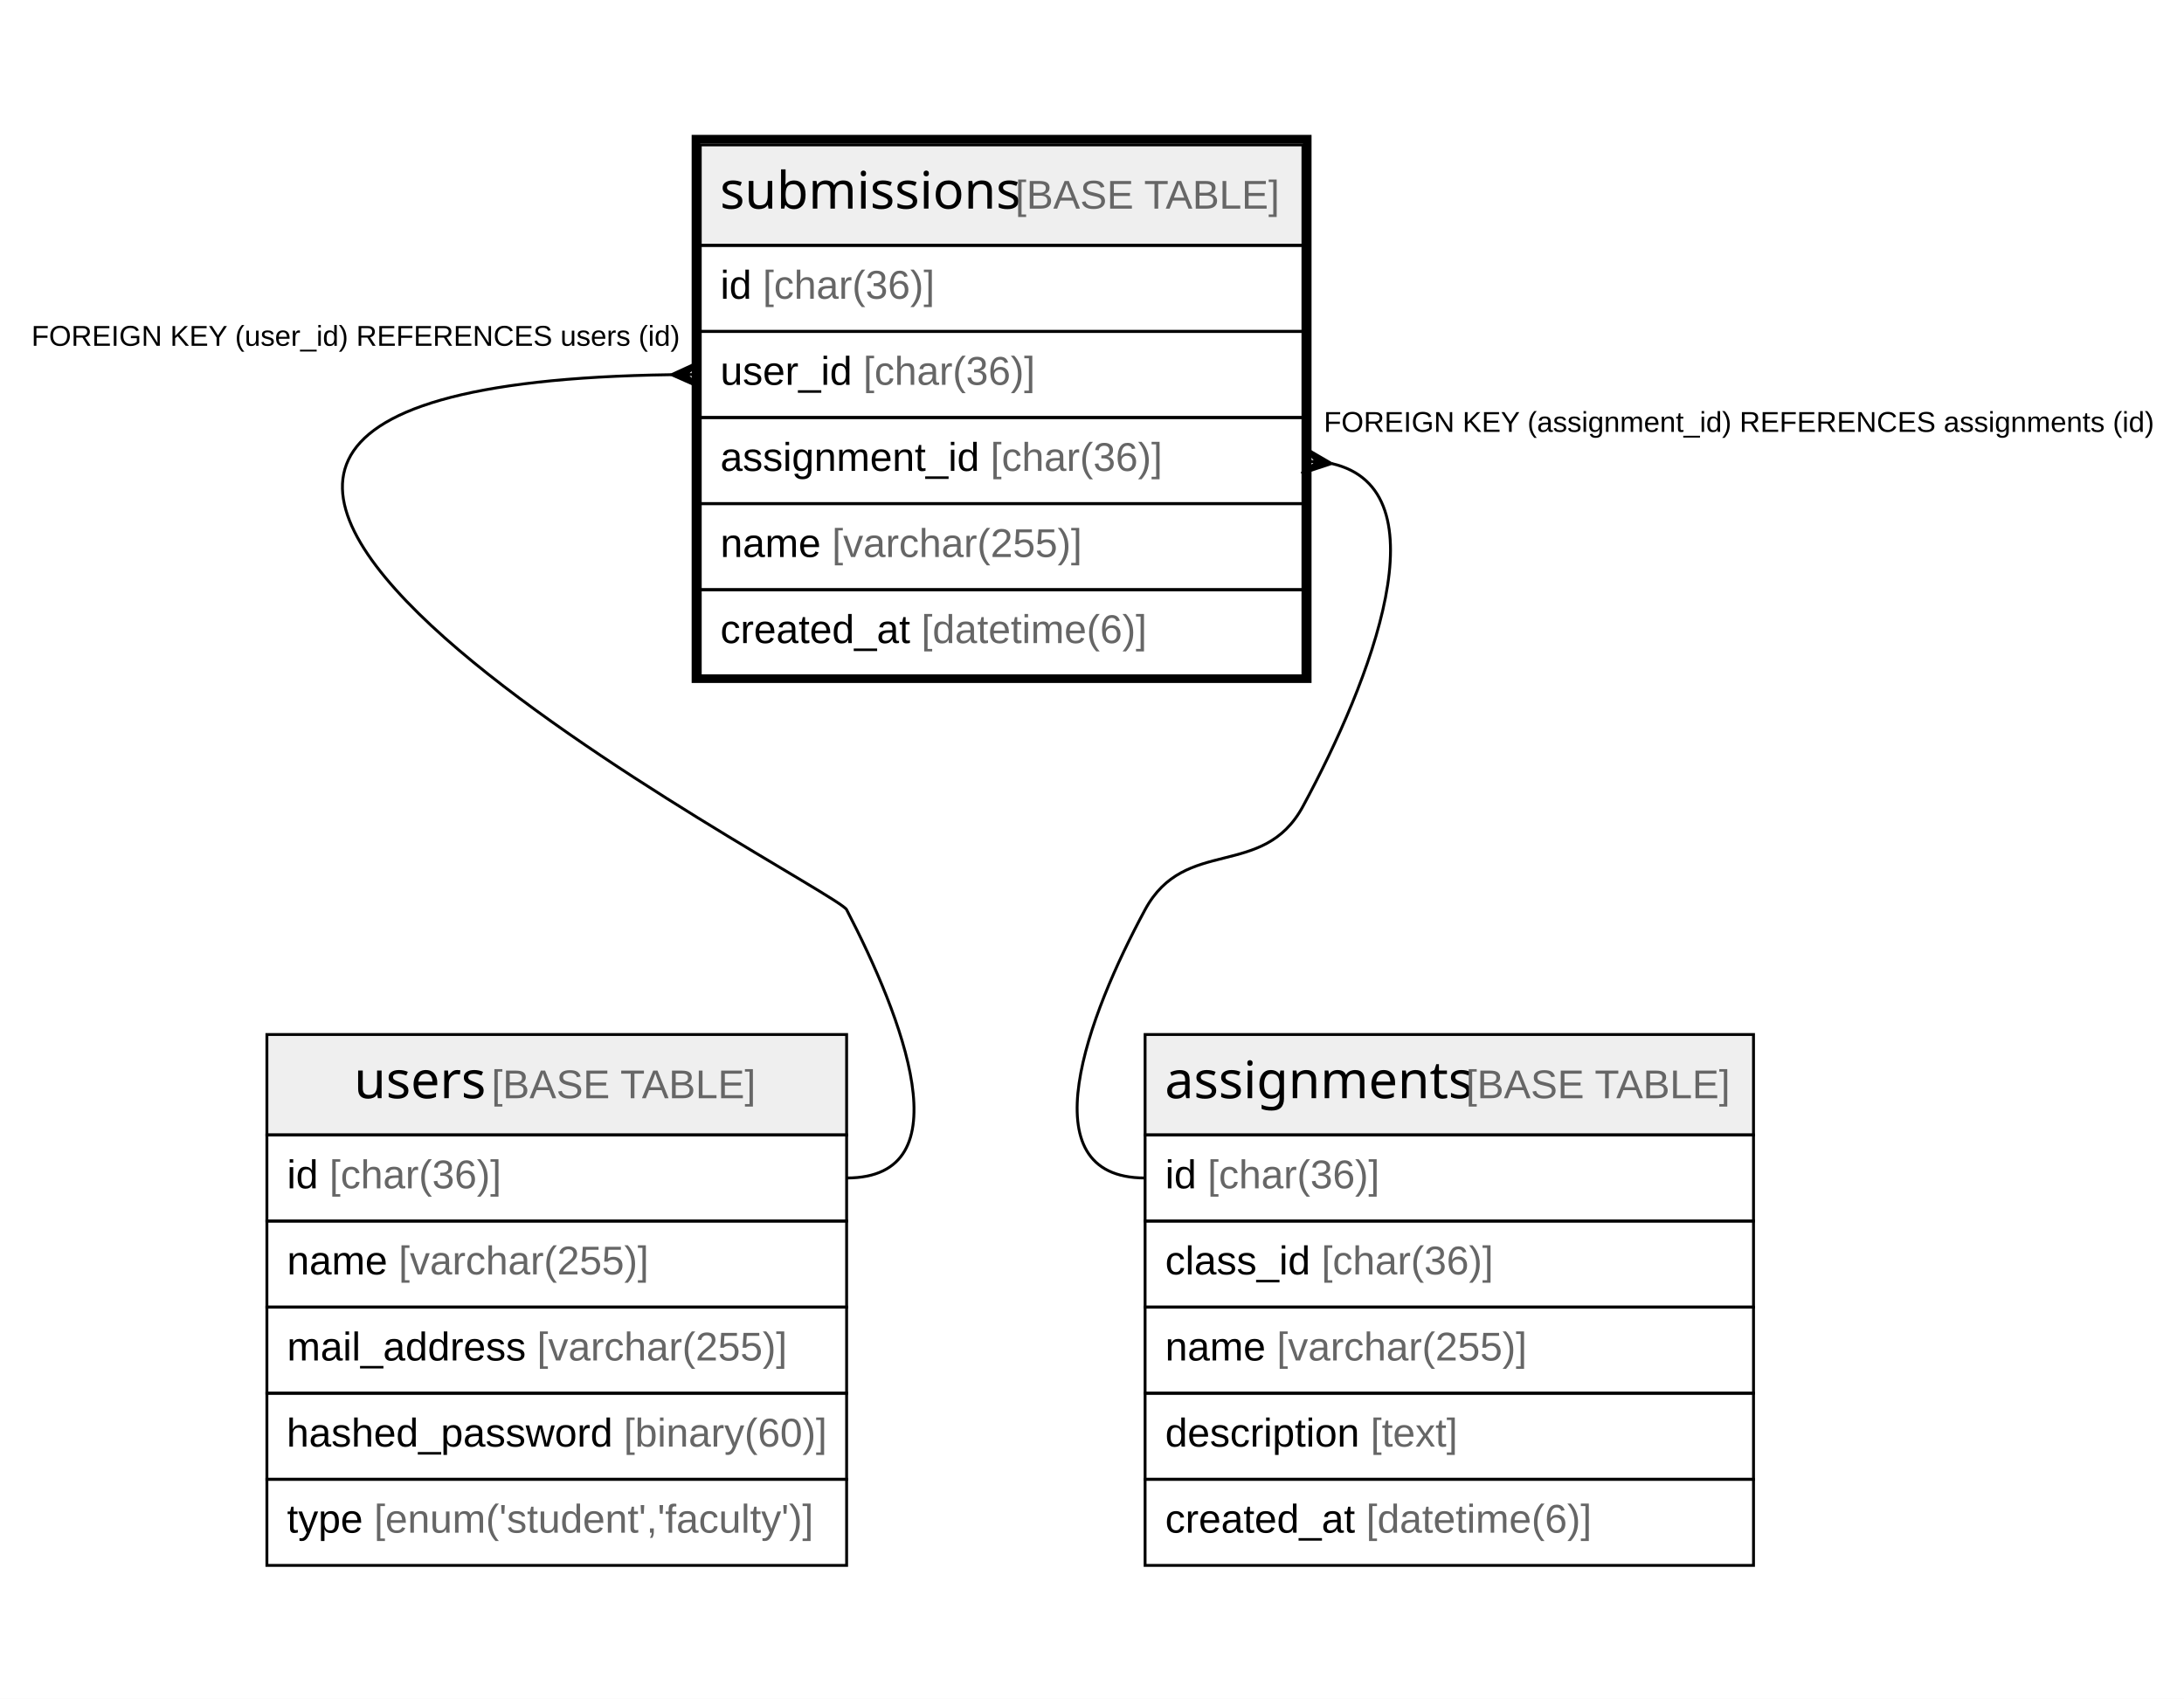
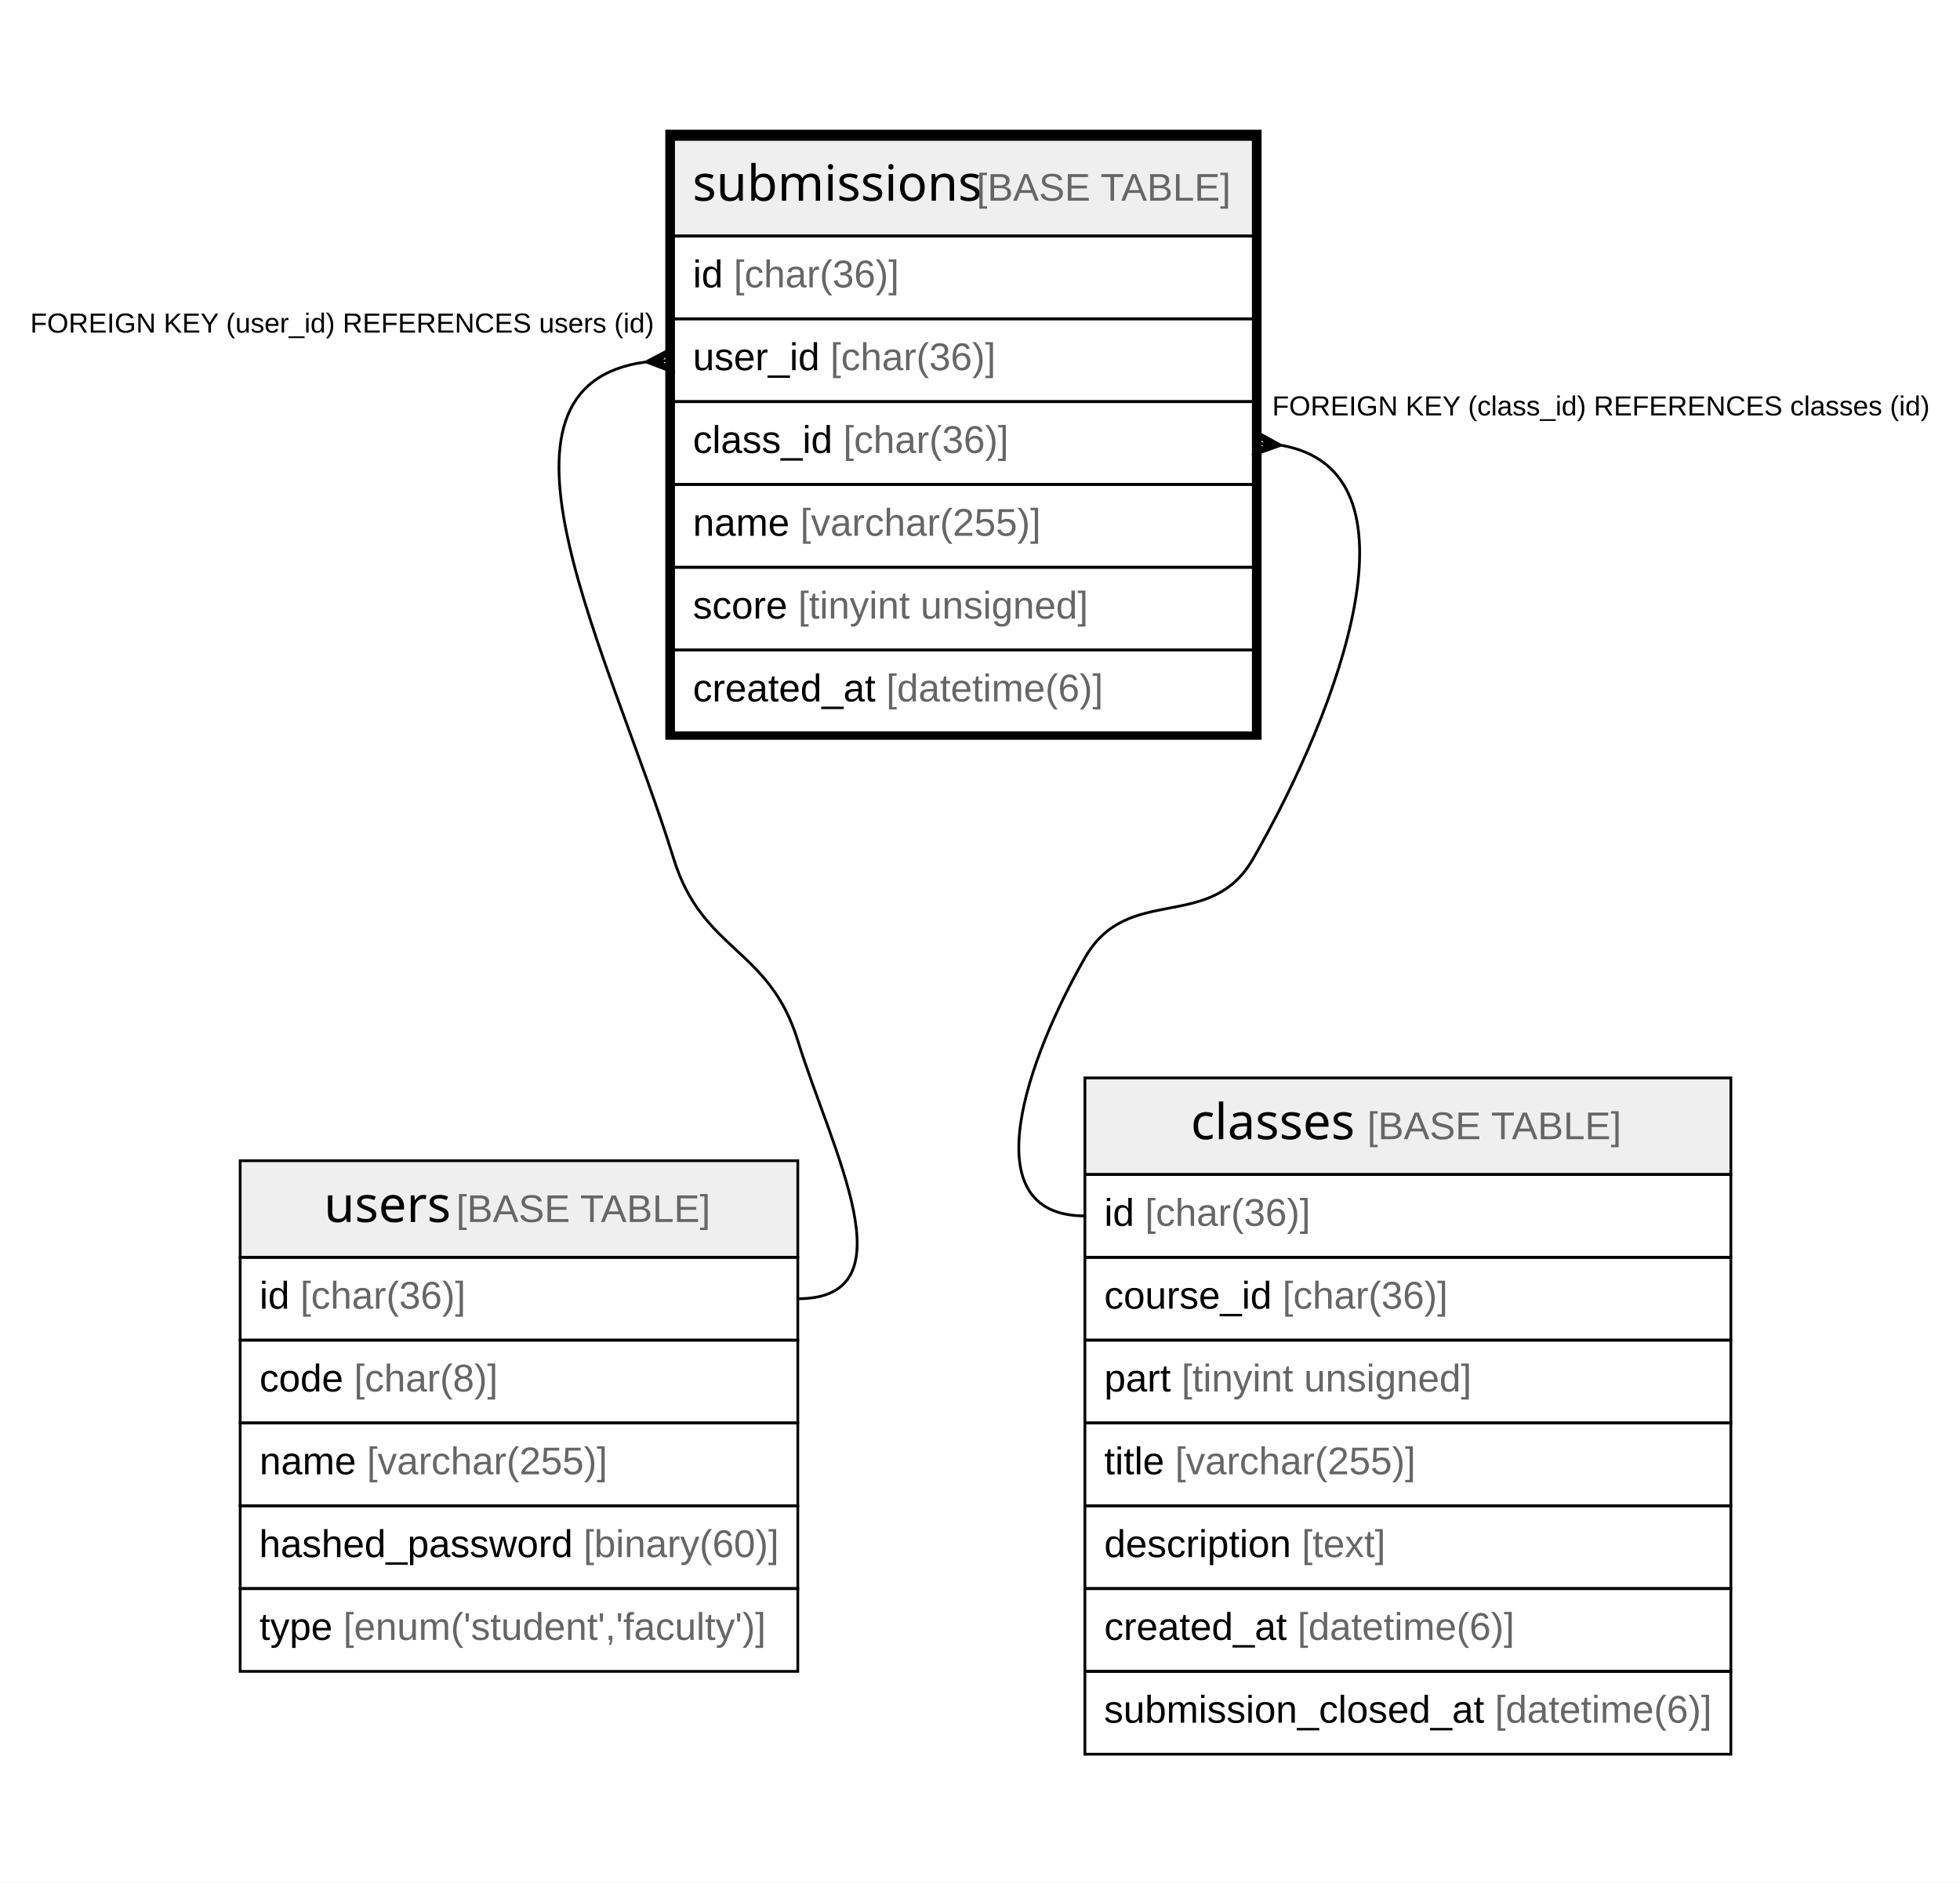
- <svg xmlns="http://www.w3.org/2000/svg" width="761pt" height="592pt" viewBox="0.00 0.00 761.00 592.00">
-   <g id="graph0" class="graph" transform="scale(1 1) rotate(0) translate(4 588)">
-     <polygon fill="#ffffff" stroke="transparent" points="-4,4 -4,-588 757,-588 757,4 -4,4" />
+ <svg xmlns="http://www.w3.org/2000/svg" width="710pt" height="682pt" viewBox="0.00 0.00 710.00 682.00">
+   <g id="graph0" class="graph" transform="scale(1 1) rotate(0) translate(4 678)">
+     <polygon fill="#ffffff" stroke="transparent" points="-4,4 -4,-678 706,-678 706,4 -4,4" />
    <g id="node1" class="node">
-       <polygon fill="#efefef" stroke="transparent" points="240,-502.5 240,-537.5 450,-537.5 450,-502.5 240,-502.5" />
-       <polygon fill="none" stroke="#000000" points="240,-502.5 240,-537.5 450,-537.5 450,-502.5 240,-502.5" />
-       <text text-anchor="start" x="246.87" y="-515.3" font-family="Arial Bold" font-size="18.00" fill="#000000">submissions</text>
-       <text text-anchor="start" x="345.876" y="-515.3" font-family="Arial" font-size="14.00" fill="#000000"> </text>
-       <text text-anchor="start" x="349.766" y="-515.3" font-family="Arial" font-size="14.00" fill="#666666">[BASE TABLE]</text>
+       <polygon fill="#efefef" stroke="transparent" points="240,-592.5 240,-627.5 450,-627.5 450,-592.5 240,-592.5" />
+       <polygon fill="none" stroke="#000000" points="240,-592.5 240,-627.5 450,-627.5 450,-592.5 240,-592.5" />
+       <text text-anchor="start" x="246.87" y="-605.3" font-family="Arial Bold" font-size="18.00" fill="#000000">submissions</text>
+       <text text-anchor="start" x="345.876" y="-605.3" font-family="Arial" font-size="14.00" fill="#000000"> </text>
+       <text text-anchor="start" x="349.766" y="-605.3" font-family="Arial" font-size="14.00" fill="#666666">[BASE TABLE]</text>
+       <polygon fill="none" stroke="#000000" points="240,-562.5 240,-592.5 450,-592.5 450,-562.5 240,-562.5" />
+       <text text-anchor="start" x="247" y="-573.9" font-family="Arial" font-size="14.00" fill="#000000">id </text>
+       <text text-anchor="start" x="261.78" y="-573.9" font-family="Arial" font-size="14.00" fill="#666666">[char(36)]</text>
+       <polygon fill="none" stroke="#000000" points="240,-532.5 240,-562.5 450,-562.5 450,-532.5 240,-532.5" />
+       <text text-anchor="start" x="247" y="-543.9" font-family="Arial" font-size="14.00" fill="#000000">user_id </text>
+       <text text-anchor="start" x="296.788" y="-543.9" font-family="Arial" font-size="14.00" fill="#666666">[char(36)]</text>
+       <polygon fill="none" stroke="#000000" points="240,-502.5 240,-532.5 450,-532.5 450,-502.5 240,-502.5" />
+       <text text-anchor="start" x="247" y="-513.9" font-family="Arial" font-size="14.00" fill="#000000">class_id </text>
+       <text text-anchor="start" x="301.452" y="-513.9" font-family="Arial" font-size="14.00" fill="#666666">[char(36)]</text>
      <polygon fill="none" stroke="#000000" points="240,-472.5 240,-502.5 450,-502.5 450,-472.5 240,-472.5" />
-       <text text-anchor="start" x="247" y="-483.9" font-family="Arial" font-size="14.00" fill="#000000">id </text>
-       <text text-anchor="start" x="261.78" y="-483.9" font-family="Arial" font-size="14.00" fill="#666666">[char(36)]</text>
+       <text text-anchor="start" x="247" y="-483.9" font-family="Arial" font-size="14.00" fill="#000000">name </text>
+       <text text-anchor="start" x="285.899" y="-483.9" font-family="Arial" font-size="14.00" fill="#666666">[varchar(255)]</text>
      <polygon fill="none" stroke="#000000" points="240,-442.5 240,-472.5 450,-472.5 450,-442.5 240,-442.5" />
-       <text text-anchor="start" x="247" y="-453.9" font-family="Arial" font-size="14.00" fill="#000000">user_id </text>
-       <text text-anchor="start" x="296.788" y="-453.9" font-family="Arial" font-size="14.00" fill="#666666">[char(36)]</text>
+       <text text-anchor="start" x="247" y="-453.9" font-family="Arial" font-size="14.00" fill="#000000">score </text>
+       <text text-anchor="start" x="285.116" y="-453.9" font-family="Arial" font-size="14.00" fill="#666666">[tinyint unsigned]</text>
      <polygon fill="none" stroke="#000000" points="240,-412.5 240,-442.5 450,-442.5 450,-412.5 240,-412.5" />
-       <text text-anchor="start" x="247" y="-423.9" font-family="Arial" font-size="14.00" fill="#000000">assignment_id </text>
-       <text text-anchor="start" x="341.133" y="-423.9" font-family="Arial" font-size="14.00" fill="#666666">[char(36)]</text>
-       <polygon fill="none" stroke="#000000" points="240,-382.5 240,-412.5 450,-412.5 450,-382.5 240,-382.5" />
-       <text text-anchor="start" x="247" y="-393.9" font-family="Arial" font-size="14.00" fill="#000000">name </text>
-       <text text-anchor="start" x="285.899" y="-393.9" font-family="Arial" font-size="14.00" fill="#666666">[varchar(255)]</text>
-       <polygon fill="none" stroke="#000000" points="240,-352.5 240,-382.5 450,-382.5 450,-352.5 240,-352.5" />
-       <text text-anchor="start" x="247" y="-363.9" font-family="Arial" font-size="14.00" fill="#000000">created_at </text>
-       <text text-anchor="start" x="317.028" y="-363.9" font-family="Arial" font-size="14.00" fill="#666666">[datetime(6)]</text>
-       <polygon fill="none" stroke="#000000" stroke-width="3" points="238.5,-351.5 238.5,-539.5 451.5,-539.5 451.5,-351.5 238.5,-351.5" />
+       <text text-anchor="start" x="247" y="-423.9" font-family="Arial" font-size="14.00" fill="#000000">created_at </text>
+       <text text-anchor="start" x="317.028" y="-423.9" font-family="Arial" font-size="14.00" fill="#666666">[datetime(6)]</text>
+       <polygon fill="none" stroke="#000000" stroke-width="3" points="238.5,-411.5 238.5,-629.5 451.5,-629.5 451.5,-411.5 238.5,-411.5" />
    </g>
    <g id="node2" class="node">
-       <polygon fill="#efefef" stroke="transparent" points="89,-192.5 89,-227.5 291,-227.5 291,-192.5 89,-192.5" />
-       <polygon fill="none" stroke="#000000" points="89,-192.5 89,-227.5 291,-227.5 291,-192.5 89,-192.5" />
-       <text text-anchor="start" x="119.371" y="-205.3" font-family="Arial Bold" font-size="18.00" fill="#000000">users</text>
-       <text text-anchor="start" x="163.375" y="-205.3" font-family="Arial" font-size="14.00" fill="#000000"> </text>
-       <text text-anchor="start" x="167.266" y="-205.3" font-family="Arial" font-size="14.00" fill="#666666">[BASE TABLE]</text>
-       <polygon fill="none" stroke="#000000" points="89,-162.5 89,-192.5 291,-192.5 291,-162.5 89,-162.5" />
-       <text text-anchor="start" x="96" y="-173.9" font-family="Arial" font-size="14.00" fill="#000000">id </text>
-       <text text-anchor="start" x="110.78" y="-173.9" font-family="Arial" font-size="14.00" fill="#666666">[char(36)]</text>
-       <polygon fill="none" stroke="#000000" points="89,-132.5 89,-162.5 291,-162.5 291,-132.5 89,-132.5" />
-       <text text-anchor="start" x="96" y="-143.9" font-family="Arial" font-size="14.00" fill="#000000">name </text>
-       <text text-anchor="start" x="134.899" y="-143.9" font-family="Arial" font-size="14.00" fill="#666666">[varchar(255)]</text>
-       <polygon fill="none" stroke="#000000" points="89,-102.5 89,-132.5 291,-132.5 291,-102.5 89,-102.5" />
-       <text text-anchor="start" x="96" y="-113.9" font-family="Arial" font-size="14.00" fill="#000000">mail_address </text>
-       <text text-anchor="start" x="183.121" y="-113.9" font-family="Arial" font-size="14.00" fill="#666666">[varchar(255)]</text>
-       <polygon fill="none" stroke="#000000" points="89,-72.5 89,-102.5 291,-102.5 291,-72.5 89,-72.5" />
-       <text text-anchor="start" x="95.867" y="-83.9" font-family="Arial" font-size="14.00" fill="#000000">hashed_password </text>
-       <text text-anchor="start" x="213.351" y="-83.9" font-family="Arial" font-size="14.00" fill="#666666">[binary(60)]</text>
-       <polygon fill="none" stroke="#000000" points="89,-42.5 89,-72.5 291,-72.5 291,-42.5 89,-42.5" />
-       <text text-anchor="start" x="96" y="-53.9" font-family="Arial" font-size="14.00" fill="#000000">type </text>
-       <text text-anchor="start" x="126.346" y="-53.9" font-family="Arial" font-size="14.00" fill="#666666">[enum('student','faculty')]</text>
+       <polygon fill="#efefef" stroke="transparent" points="83,-222.5 83,-257.5 285,-257.5 285,-222.5 83,-222.5" />
+       <polygon fill="none" stroke="#000000" points="83,-222.5 83,-257.5 285,-257.5 285,-222.5 83,-222.5" />
+       <text text-anchor="start" x="113.371" y="-235.3" font-family="Arial Bold" font-size="18.00" fill="#000000">users</text>
+       <text text-anchor="start" x="157.375" y="-235.3" font-family="Arial" font-size="14.00" fill="#000000"> </text>
+       <text text-anchor="start" x="161.266" y="-235.3" font-family="Arial" font-size="14.00" fill="#666666">[BASE TABLE]</text>
+       <polygon fill="none" stroke="#000000" points="83,-192.5 83,-222.5 285,-222.5 285,-192.5 83,-192.5" />
+       <text text-anchor="start" x="90" y="-203.9" font-family="Arial" font-size="14.00" fill="#000000">id </text>
+       <text text-anchor="start" x="104.78" y="-203.9" font-family="Arial" font-size="14.00" fill="#666666">[char(36)]</text>
+       <polygon fill="none" stroke="#000000" points="83,-162.5 83,-192.5 285,-192.5 285,-162.5 83,-162.5" />
+       <text text-anchor="start" x="90" y="-173.9" font-family="Arial" font-size="14.00" fill="#000000">code </text>
+       <text text-anchor="start" x="124.238" y="-173.9" font-family="Arial" font-size="14.00" fill="#666666">[char(8)]</text>
+       <polygon fill="none" stroke="#000000" points="83,-132.5 83,-162.5 285,-162.5 285,-132.5 83,-132.5" />
+       <text text-anchor="start" x="90" y="-143.9" font-family="Arial" font-size="14.00" fill="#000000">name </text>
+       <text text-anchor="start" x="128.899" y="-143.9" font-family="Arial" font-size="14.00" fill="#666666">[varchar(255)]</text>
+       <polygon fill="none" stroke="#000000" points="83,-102.5 83,-132.5 285,-132.5 285,-102.5 83,-102.5" />
+       <text text-anchor="start" x="89.867" y="-113.9" font-family="Arial" font-size="14.00" fill="#000000">hashed_password </text>
+       <text text-anchor="start" x="207.351" y="-113.9" font-family="Arial" font-size="14.00" fill="#666666">[binary(60)]</text>
+       <polygon fill="none" stroke="#000000" points="83,-72.5 83,-102.5 285,-102.5 285,-72.5 83,-72.5" />
+       <text text-anchor="start" x="90" y="-83.9" font-family="Arial" font-size="14.00" fill="#000000">type </text>
+       <text text-anchor="start" x="120.346" y="-83.9" font-family="Arial" font-size="14.00" fill="#666666">[enum('student','faculty')]</text>
    </g>
    <g id="edge1" class="edge">
-       <path fill="none" stroke="#000000" d="M229.942,-457.433C-58.01,-453.516 286.815,-279.077 291,-271 310.118,-234.103 332.556,-177.5 291,-177.5" />
-       <polygon fill="#000000" stroke="#000000" points="230,-457.433 239.97,-462 235,-457.467 240,-457.5 240,-457.5 240,-457.5 235,-457.467 240.03,-453 230,-457.433 230,-457.433" />
-       <text text-anchor="start" x="6.945" y="-467.5" font-family="Arial" font-size="10.00" fill="#000000">FOREIGN KEY (user_id) REFERENCES users (id)</text>
+       <path fill="none" stroke="#000000" d="M230.002,-546.883C164.794,-538.225 217.416,-440.214 240,-367 250.465,-333.075 274.535,-334.925 285,-301 297.249,-261.291 326.556,-207.5 285,-207.5" />
+       <polygon fill="#000000" stroke="#000000" points="230.019,-546.884 239.723,-551.991 235.01,-547.192 240,-547.5 240,-547.5 240,-547.5 235.01,-547.192 240.277,-543.009 230.019,-546.884 230.019,-546.884" />
+       <text text-anchor="start" x="6.945" y="-557.5" font-family="Arial" font-size="10.00" fill="#000000">FOREIGN KEY (user_id) REFERENCES users (id)</text>
    </g>
    <g id="node3" class="node">
-       <polygon fill="#efefef" stroke="transparent" points="395,-192.5 395,-227.5 607,-227.5 607,-192.5 395,-192.5" />
-       <polygon fill="none" stroke="#000000" points="395,-192.5 395,-227.5 607,-227.5 607,-192.5 395,-192.5" />
-       <text text-anchor="start" x="401.863" y="-205.3" font-family="Arial Bold" font-size="18.00" fill="#000000">assignments</text>
-       <text text-anchor="start" x="502.883" y="-205.3" font-family="Arial" font-size="14.00" fill="#000000"> </text>
-       <text text-anchor="start" x="506.774" y="-205.3" font-family="Arial" font-size="14.00" fill="#666666">[BASE TABLE]</text>
-       <polygon fill="none" stroke="#000000" points="395,-162.5 395,-192.5 607,-192.5 607,-162.5 395,-162.5" />
-       <text text-anchor="start" x="402" y="-173.9" font-family="Arial" font-size="14.00" fill="#000000">id </text>
-       <text text-anchor="start" x="416.78" y="-173.9" font-family="Arial" font-size="14.00" fill="#666666">[char(36)]</text>
-       <polygon fill="none" stroke="#000000" points="395,-132.5 395,-162.5 607,-162.5 607,-132.5 395,-132.5" />
-       <text text-anchor="start" x="402" y="-143.9" font-family="Arial" font-size="14.00" fill="#000000">class_id </text>
-       <text text-anchor="start" x="456.452" y="-143.9" font-family="Arial" font-size="14.00" fill="#666666">[char(36)]</text>
-       <polygon fill="none" stroke="#000000" points="395,-102.5 395,-132.5 607,-132.5 607,-102.5 395,-102.5" />
-       <text text-anchor="start" x="402" y="-113.9" font-family="Arial" font-size="14.00" fill="#000000">name </text>
-       <text text-anchor="start" x="440.899" y="-113.9" font-family="Arial" font-size="14.00" fill="#666666">[varchar(255)]</text>
-       <polygon fill="none" stroke="#000000" points="395,-72.5 395,-102.5 607,-102.5 607,-72.5 395,-72.5" />
-       <text text-anchor="start" x="402" y="-83.9" font-family="Arial" font-size="14.00" fill="#000000">description </text>
-       <text text-anchor="start" x="473.568" y="-83.9" font-family="Arial" font-size="14.00" fill="#666666">[text]</text>
-       <polygon fill="none" stroke="#000000" points="395,-42.5 395,-72.5 607,-72.5 607,-42.5 395,-42.5" />
-       <text text-anchor="start" x="402" y="-53.9" font-family="Arial" font-size="14.00" fill="#000000">created_at </text>
-       <text text-anchor="start" x="472.028" y="-53.9" font-family="Arial" font-size="14.00" fill="#666666">[datetime(6)]</text>
+       <polygon fill="#efefef" stroke="transparent" points="389,-252.5 389,-287.5 623,-287.5 623,-252.5 389,-252.5" />
+       <polygon fill="none" stroke="#000000" points="389,-252.5 389,-287.5 623,-287.5 623,-252.5 389,-252.5" />
+       <text text-anchor="start" x="427.37" y="-265.3" font-family="Arial Bold" font-size="18.00" fill="#000000">classes</text>
+       <text text-anchor="start" x="487.376" y="-265.3" font-family="Arial" font-size="14.00" fill="#000000"> </text>
+       <text text-anchor="start" x="491.267" y="-265.3" font-family="Arial" font-size="14.00" fill="#666666">[BASE TABLE]</text>
+       <polygon fill="none" stroke="#000000" points="389,-222.5 389,-252.5 623,-252.5 623,-222.5 389,-222.5" />
+       <text text-anchor="start" x="396" y="-233.9" font-family="Arial" font-size="14.00" fill="#000000">id </text>
+       <text text-anchor="start" x="410.78" y="-233.9" font-family="Arial" font-size="14.00" fill="#666666">[char(36)]</text>
+       <polygon fill="none" stroke="#000000" points="389,-192.5 389,-222.5 623,-222.5 623,-192.5 389,-192.5" />
+       <text text-anchor="start" x="396" y="-203.9" font-family="Arial" font-size="14.00" fill="#000000">course_id </text>
+       <text text-anchor="start" x="460.571" y="-203.9" font-family="Arial" font-size="14.00" fill="#666666">[char(36)]</text>
+       <polygon fill="none" stroke="#000000" points="389,-162.5 389,-192.5 623,-192.5 623,-162.5 389,-162.5" />
+       <text text-anchor="start" x="396" y="-173.9" font-family="Arial" font-size="14.00" fill="#000000">part </text>
+       <text text-anchor="start" x="424.007" y="-173.9" font-family="Arial" font-size="14.00" fill="#666666">[tinyint unsigned]</text>
+       <polygon fill="none" stroke="#000000" points="389,-132.5 389,-162.5 623,-162.5 623,-132.5 389,-132.5" />
+       <text text-anchor="start" x="396" y="-143.9" font-family="Arial" font-size="14.00" fill="#000000">title </text>
+       <text text-anchor="start" x="421.668" y="-143.9" font-family="Arial" font-size="14.00" fill="#666666">[varchar(255)]</text>
+       <polygon fill="none" stroke="#000000" points="389,-102.5 389,-132.5 623,-132.5 623,-102.5 389,-102.5" />
+       <text text-anchor="start" x="396" y="-113.9" font-family="Arial" font-size="14.00" fill="#000000">description </text>
+       <text text-anchor="start" x="467.568" y="-113.9" font-family="Arial" font-size="14.00" fill="#666666">[text]</text>
+       <polygon fill="none" stroke="#000000" points="389,-72.5 389,-102.5 623,-102.5 623,-72.5 389,-72.5" />
+       <text text-anchor="start" x="396" y="-83.9" font-family="Arial" font-size="14.00" fill="#000000">created_at </text>
+       <text text-anchor="start" x="466.028" y="-83.9" font-family="Arial" font-size="14.00" fill="#666666">[datetime(6)]</text>
+       <polygon fill="none" stroke="#000000" points="389,-42.5 389,-72.5 623,-72.5 623,-42.5 389,-42.5" />
+       <text text-anchor="start" x="395.924" y="-53.9" font-family="Arial" font-size="14.00" fill="#000000">submission_closed_at </text>
+       <text text-anchor="start" x="537.512" y="-53.9" font-family="Arial" font-size="14.00" fill="#666666">[datetime(6)]</text>
    </g>
    <g id="edge2" class="edge">
-       <path fill="none" stroke="#000000" d="M460.115,-426.446C499.619,-417.31 473.679,-350.799 450,-307 436.106,-281.3 408.894,-296.7 395,-271 375.237,-234.445 353.444,-177.5 395,-177.5" />
-       <polygon fill="#000000" stroke="#000000" points="459.946,-426.464 449.534,-423.024 454.973,-426.982 450,-427.5 450,-427.5 450,-427.5 454.973,-426.982 450.466,-431.976 459.946,-426.464 459.946,-426.464" />
-       <text text-anchor="start" x="457.27" y="-437.5" font-family="Arial" font-size="10.00" fill="#000000">FOREIGN KEY (assignment_id) REFERENCES assignments (id)</text>
+       <path fill="none" stroke="#000000" d="M460.088,-516.692C513.202,-507.495 481.353,-421.91 450,-367 434.39,-339.662 404.61,-358.338 389,-331 368.394,-294.913 347.444,-237.5 389,-237.5" />
+       <polygon fill="#000000" stroke="#000000" points="459.968,-516.701 449.64,-513.014 454.984,-517.101 450,-517.5 450,-517.5 450,-517.5 454.984,-517.101 450.36,-521.986 459.968,-516.701 459.968,-516.701" />
+       <text text-anchor="start" x="456.834" y="-527.5" font-family="Arial" font-size="10.00" fill="#000000">FOREIGN KEY (class_id) REFERENCES classes (id)</text>
    </g>
  </g>
</svg>
